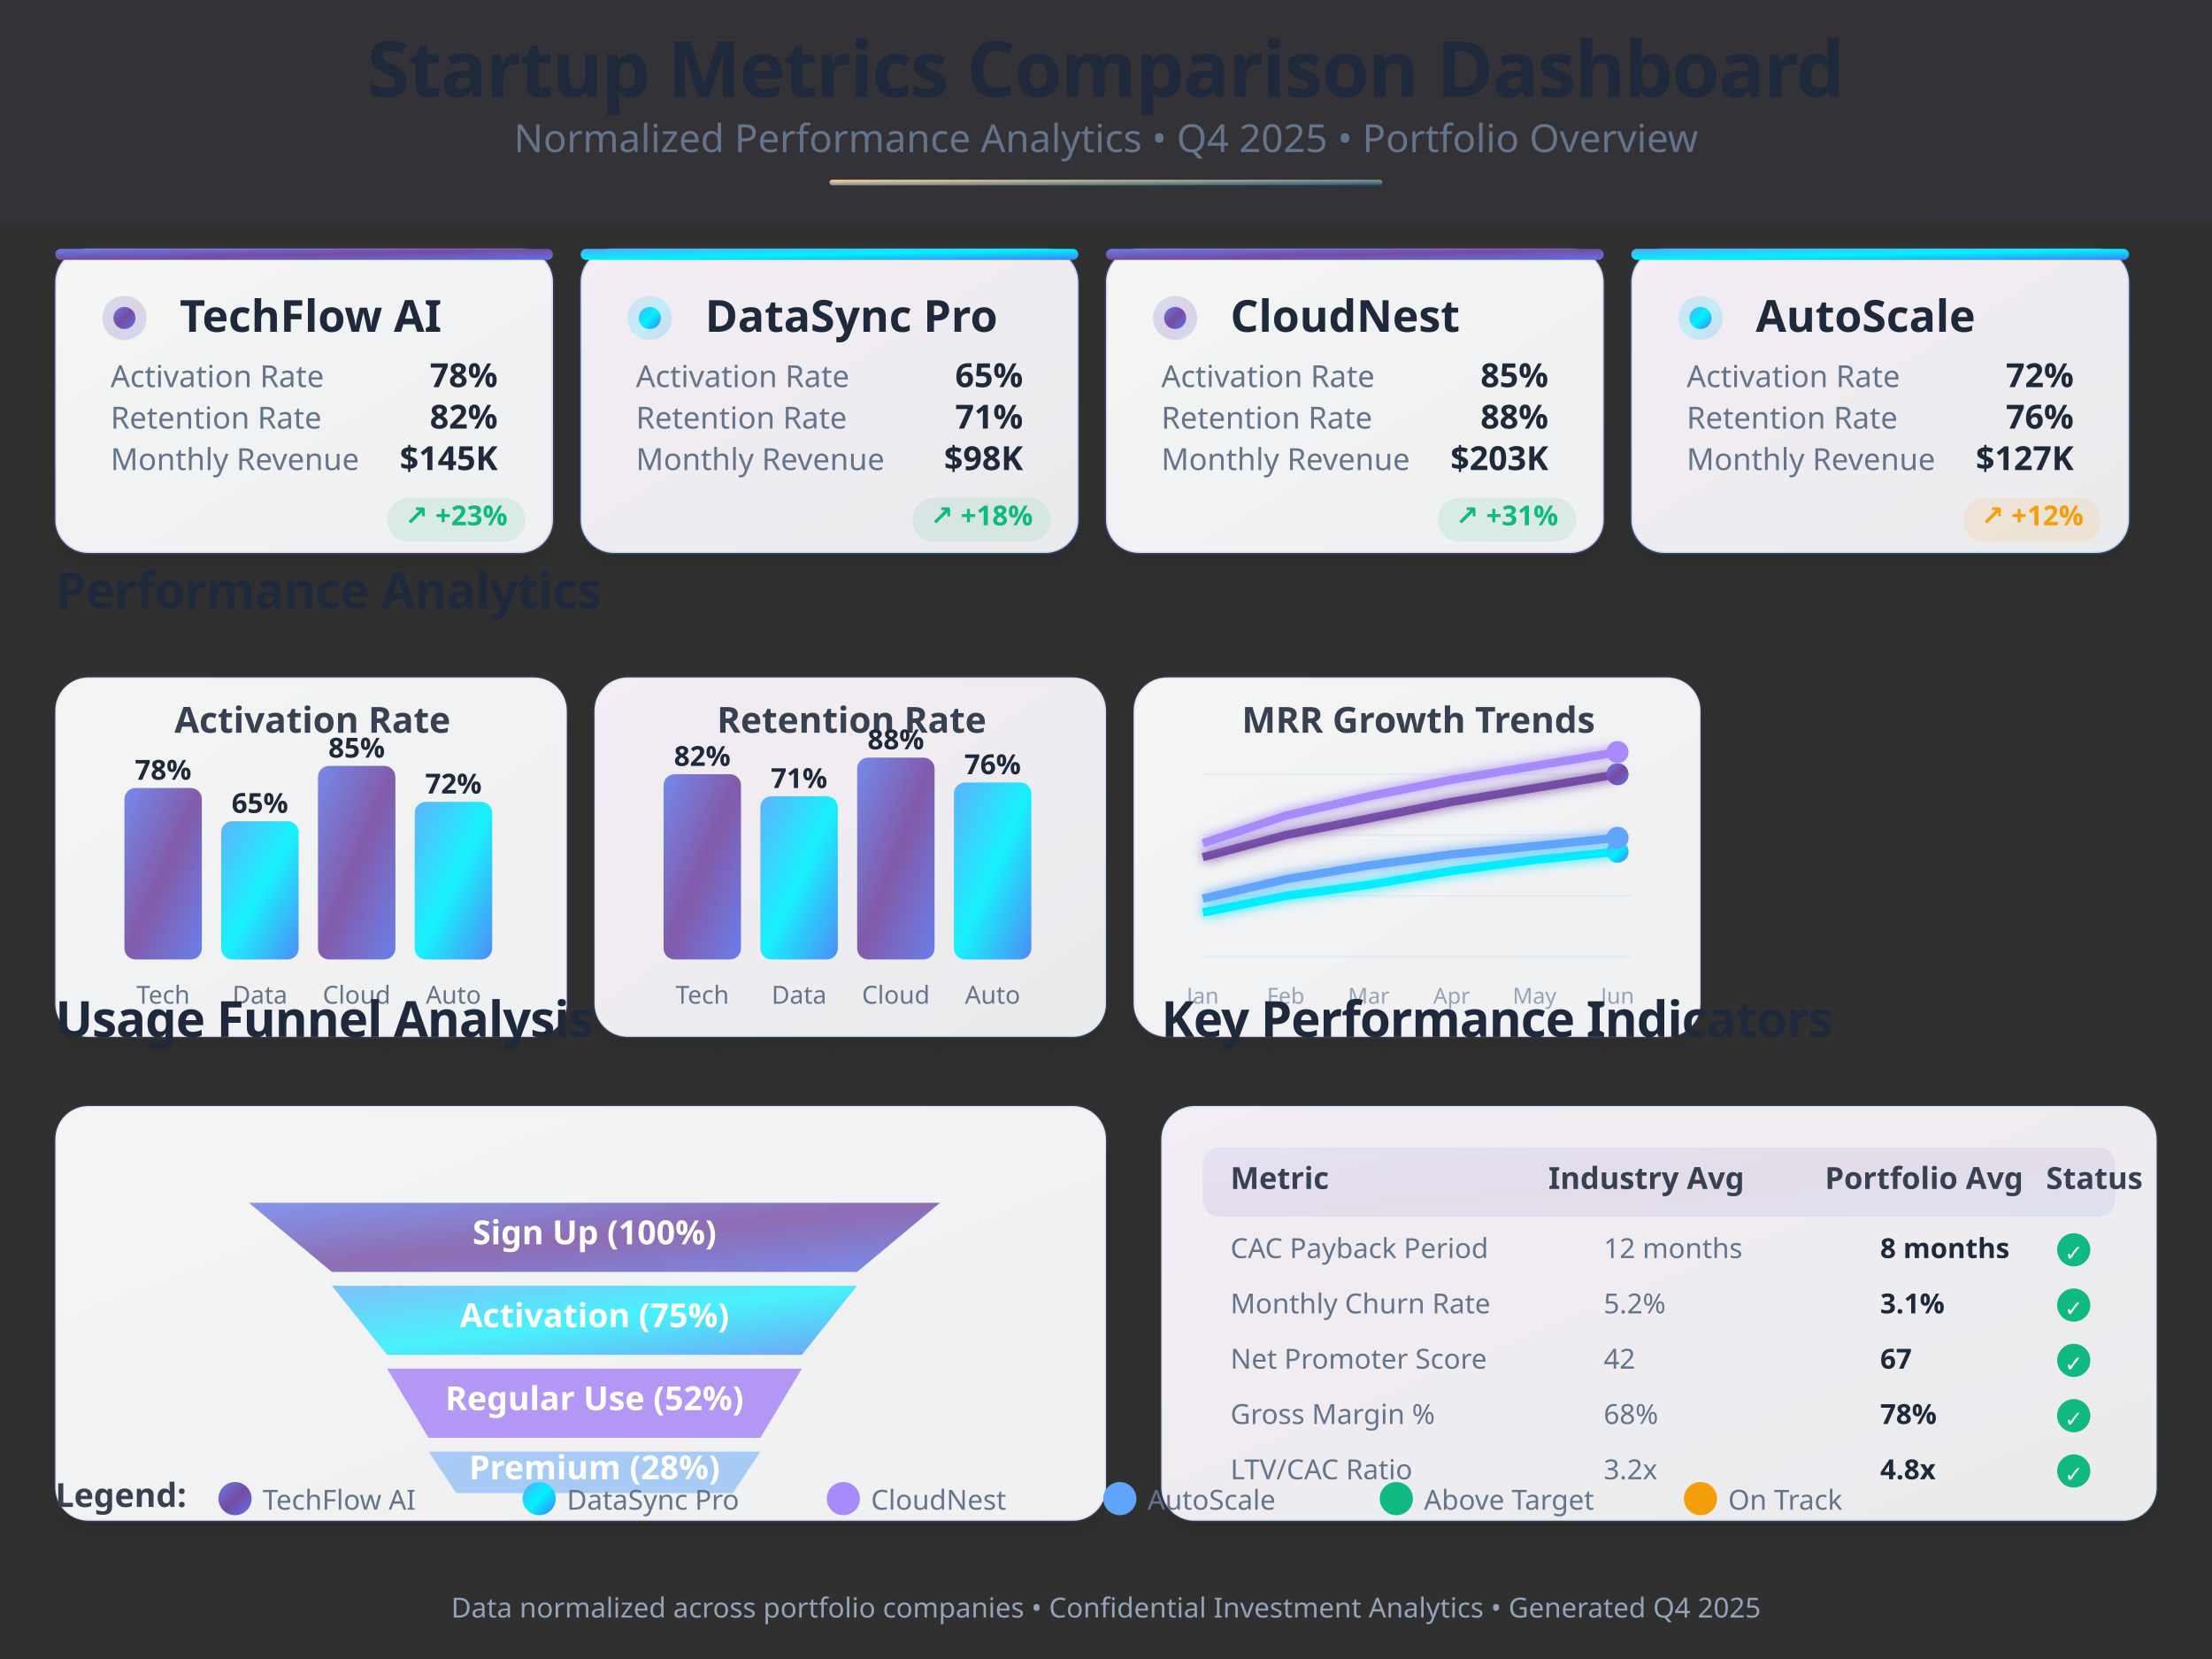
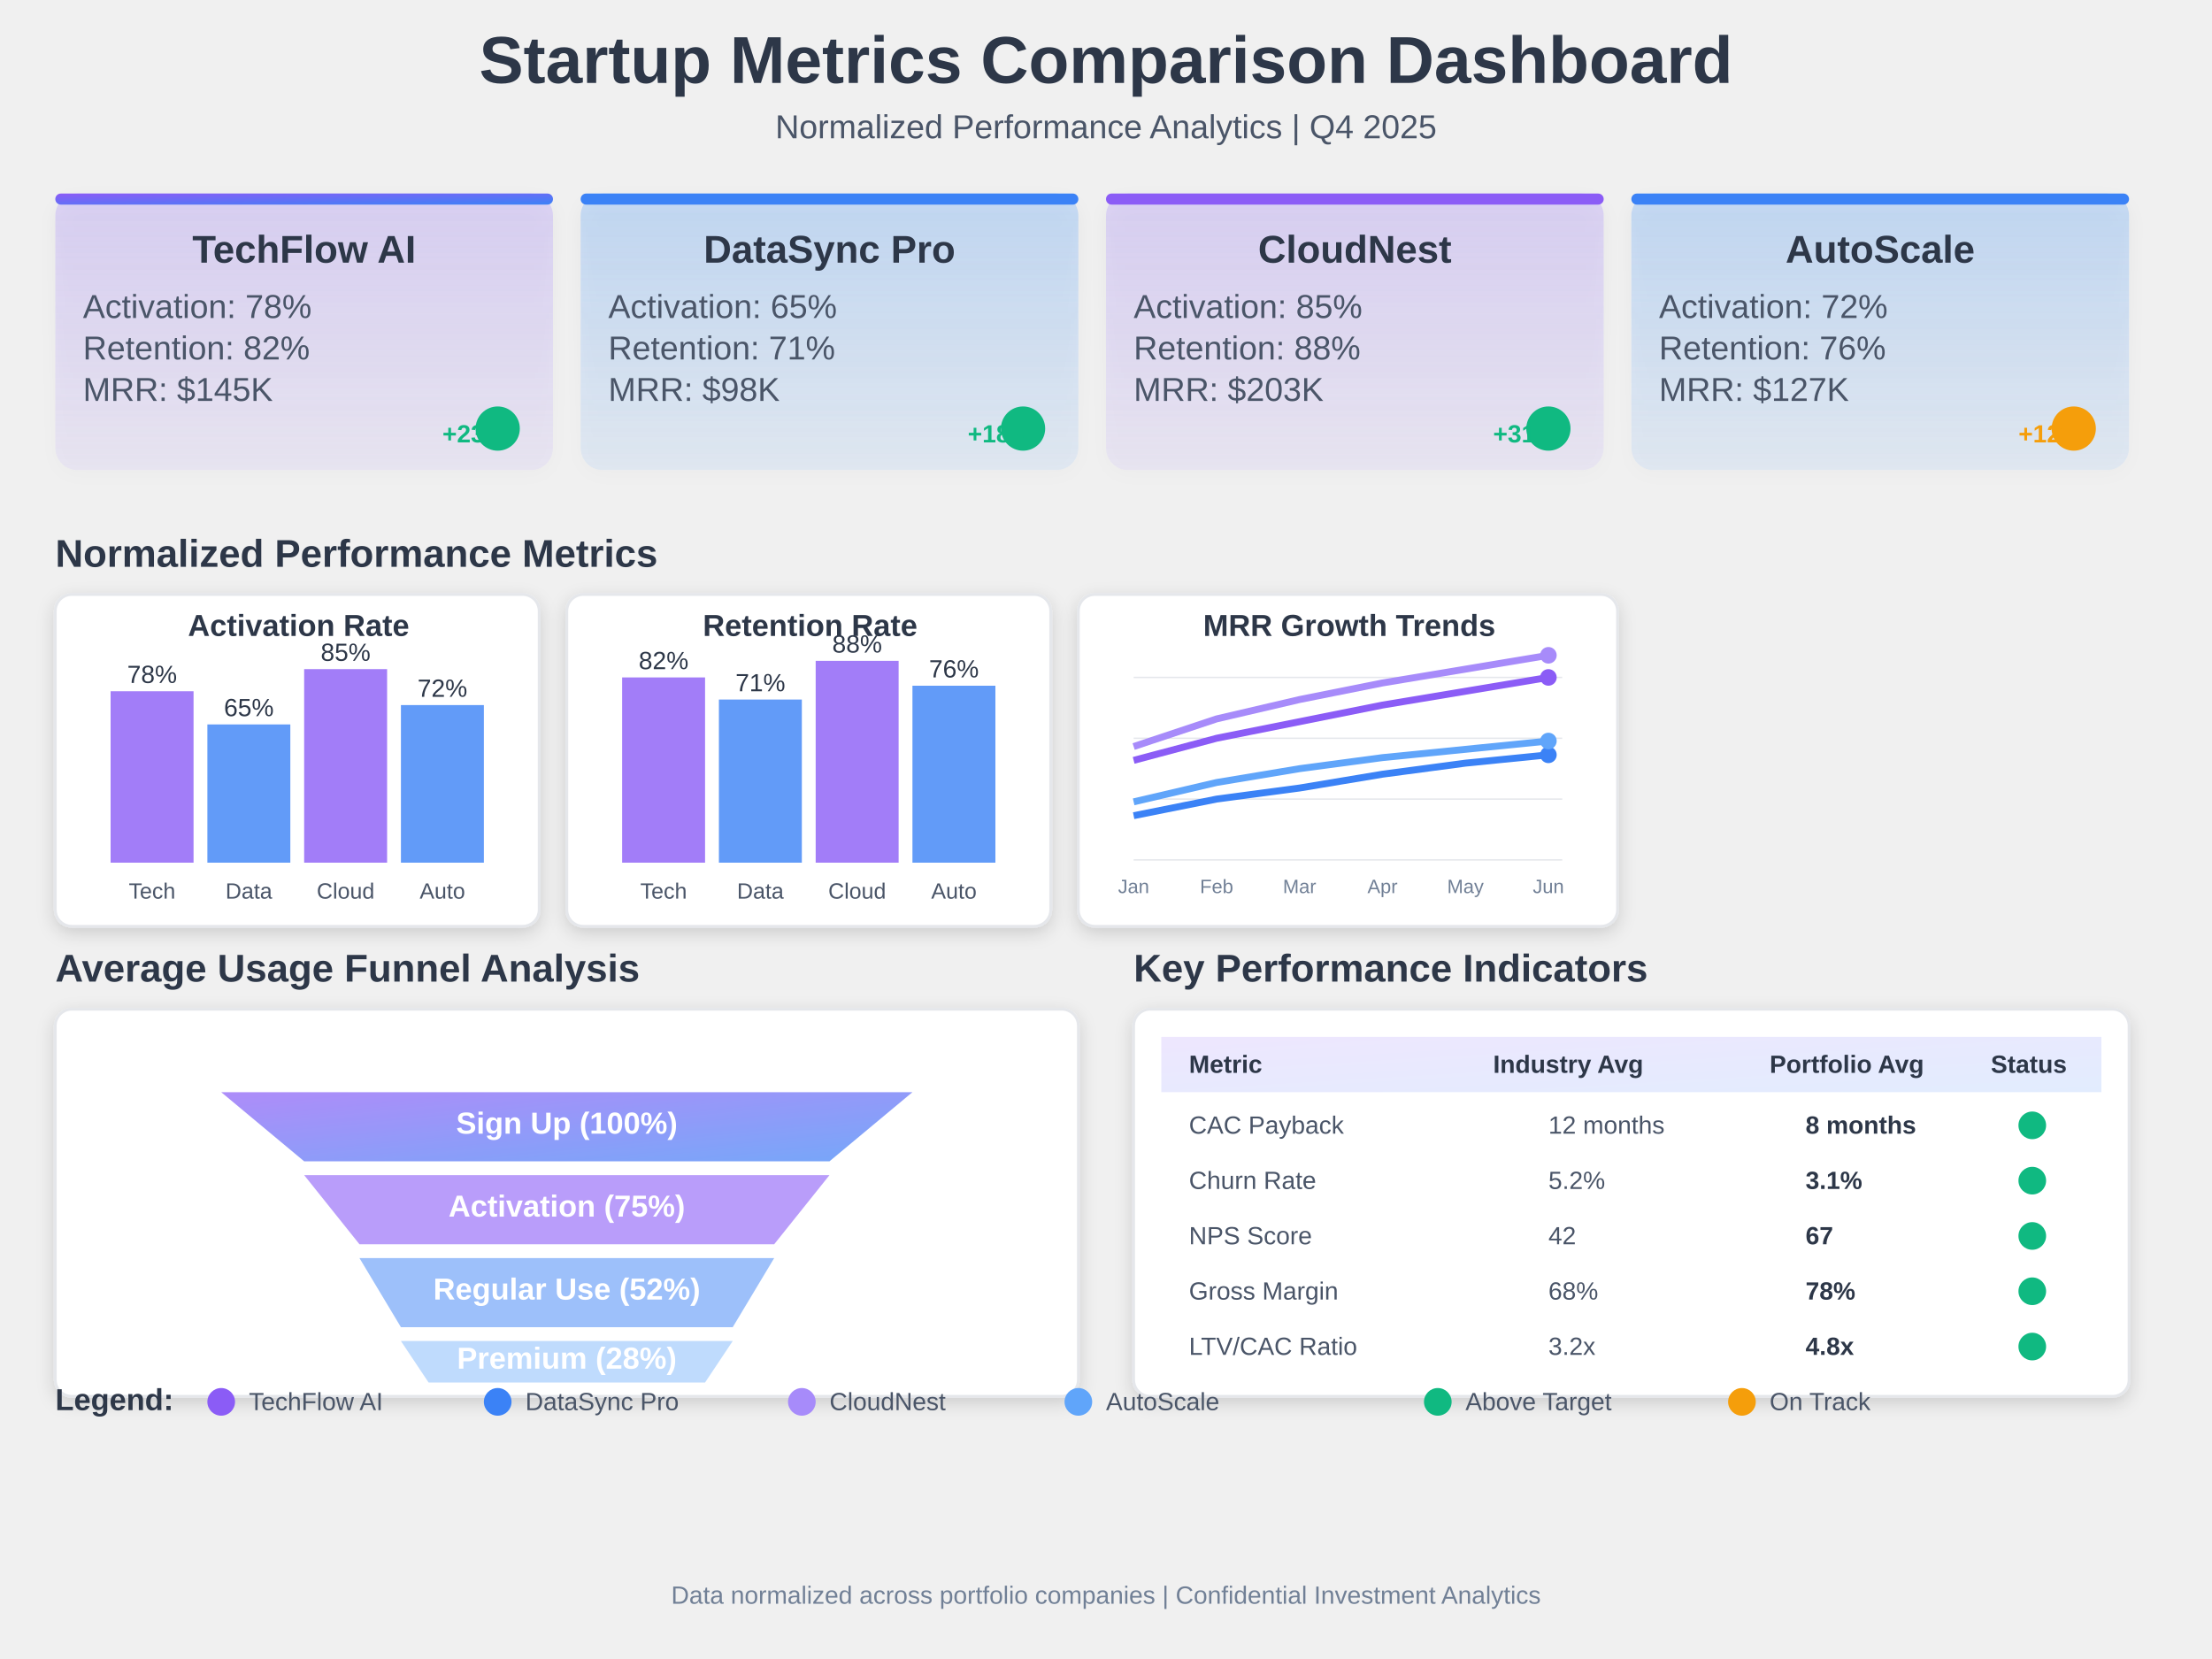
<svg xmlns="http://www.w3.org/2000/svg" viewBox="0 0 800 600" width="800" height="600">
  <defs>
-     <linearGradient id="premiumPurple" x1="0%" y1="0%" x2="100%" y2="100%">
-       <stop offset="0%" style="stop-color:#667eea;stop-opacity:1" />
-       <stop offset="50%" style="stop-color:#764ba2;stop-opacity:1" />
-       <stop offset="100%" style="stop-color:#5b73e8;stop-opacity:1" />
+     <linearGradient id="purpleBlue" x1="0%" y1="0%" x2="100%" y2="100%">
+       <stop offset="0%" style="stop-color:#8B5CF6;stop-opacity:1" />
+       <stop offset="100%" style="stop-color:#3B82F6;stop-opacity:1" />
    </linearGradient>
-     <linearGradient id="premiumBlue" x1="0%" y1="0%" x2="100%" y2="100%">
-       <stop offset="0%" style="stop-color:#4facfe;stop-opacity:1" />
-       <stop offset="50%" style="stop-color:#00f2fe;stop-opacity:1" />
-       <stop offset="100%" style="stop-color:#3b82f6;stop-opacity:1" />
+     <linearGradient id="lightPurple" x1="0%" y1="0%" x2="0%" y2="100%">
+       <stop offset="0%" style="stop-color:#A78BFA;stop-opacity:0.3" />
+       <stop offset="100%" style="stop-color:#A78BFA;stop-opacity:0.1" />
    </linearGradient>
-     <linearGradient id="goldAccent" x1="0%" y1="0%" x2="100%" y2="100%">
-       <stop offset="0%" style="stop-color:#ffd89b;stop-opacity:1" />
-       <stop offset="100%" style="stop-color:#19547b;stop-opacity:1" />
+     <linearGradient id="lightBlue" x1="0%" y1="0%" x2="0%" y2="100%">
+       <stop offset="0%" style="stop-color:#60A5FA;stop-opacity:0.3" />
+       <stop offset="100%" style="stop-color:#60A5FA;stop-opacity:0.1" />
    </linearGradient>
-     <linearGradient id="cardBg1" x1="0%" y1="0%" x2="100%" y2="100%">
-       <stop offset="0%" style="stop-color:#ffffff;stop-opacity:0.95" />
-       <stop offset="100%" style="stop-color:#f8fafc;stop-opacity:0.95" />
-     </linearGradient>
-     <linearGradient id="cardBg2" x1="0%" y1="0%" x2="100%" y2="100%">
-       <stop offset="0%" style="stop-color:#fef7ff;stop-opacity:0.95" />
-       <stop offset="100%" style="stop-color:#f3f4f6;stop-opacity:0.95" />
-     </linearGradient>
-     <pattern id="backgroundPattern" x="0" y="0" width="40" height="40" patternUnits="userSpaceOnUse">
-       <circle cx="20" cy="20" r="1" fill="#e5e7eb" opacity="0.3" />
-     </pattern>
-     <filter id="premiumShadow" x="-50%" y="-50%" width="200%" height="200%">
-       <feGaussianBlur in="SourceAlpha" stdDeviation="3" />
-       <feOffset dx="0" dy="4" result="offset" />
-       <feFlood flood-color="#000000" flood-opacity="0.1" />
-       <feComposite in2="offset" operator="in" />
-       <feMerge>
-         <feMergeNode />
-         <feMergeNode in="SourceGraphic" />
-       </feMerge>
-     </filter>
-     <filter id="glowEffect" x="-50%" y="-50%" width="200%" height="200%">
-       <feGaussianBlur stdDeviation="2" result="coloredBlur" />
-       <feMerge>
-         <feMergeNode in="coloredBlur" />
-         <feMergeNode in="SourceGraphic" />
-       </feMerge>
-     </filter>
-     <filter id="noiseTexture">
-       <feTurbulence baseFrequency="0.9" numOctaves="4" result="noise" />
-       <feColorMatrix in="noise" type="saturate" values="0" />
-       <feComponentTransfer>
-         <feFuncA type="discrete" tableValues="0 .5 0 .5 0 .5 0 .5" />
-       </feComponentTransfer>
-       <feComposite operator="over" in2="SourceGraphic" />
+     <filter id="shadow">
+       <feDropShadow dx="0" dy="2" stdDeviation="3" flood-opacity="0.15" />
    </filter>
  </defs>
-   <rect width="800" height="600" fill="url(#backgroundPattern)" />
-   <rect width="800" height="600" fill="linear-gradient(135deg, #f8fafc 0%, #e2e8f0 100%)" opacity="0.8" />
-   <g transform="translate(0, 0)">
-     <rect x="0" y="0" width="800" height="80" fill="url(#premiumPurple)" opacity="0.05" />
-     <text x="400" y="35" font-family="'Segoe UI', system-ui, -apple-system, sans-serif" font-size="28" font-weight="700" fill="#1e293b" text-anchor="middle" letter-spacing="-0.5px">
-       Startup Metrics Comparison Dashboard
-     </text>
-     <text x="400" y="55" font-family="'Segoe UI', system-ui, sans-serif" font-size="14" fill="#64748b" text-anchor="middle" font-weight="500">
-       Normalized Performance Analytics • Q4 2025 • Portfolio Overview
-     </text>
-     <rect x="300" y="65" width="200" height="2" fill="url(#goldAccent)" rx="1" />
+   <rect width="800" height="600" fill="none" />
+   <text x="400" y="30" font-family="Arial, sans-serif" font-size="24" font-weight="bold" fill="#2D3748" text-anchor="middle">
+     Startup Metrics Comparison Dashboard
+   </text>
+   <text x="400" y="50" font-family="Arial, sans-serif" font-size="12" fill="#4A5568" text-anchor="middle">
+     Normalized Performance Analytics | Q4 2025
+   </text>
+   <g transform="translate(20, 70)">
+     <rect width="180" height="100" rx="8" fill="url(#lightPurple)" filter="url(#shadow)" />
+     <rect width="180" height="4" rx="2" fill="url(#purpleBlue)" />
+     <text x="90" y="25" font-family="Arial, sans-serif" font-size="14" font-weight="bold" fill="#2D3748" text-anchor="middle">TechFlow AI</text>
+     <text x="10" y="45" font-family="Arial, sans-serif" font-size="12" fill="#4A5568">Activation: 78%</text>
+     <text x="10" y="60" font-family="Arial, sans-serif" font-size="12" fill="#4A5568">Retention: 82%</text>
+     <text x="10" y="75" font-family="Arial, sans-serif" font-size="12" fill="#4A5568">MRR: $145K</text>
+     <circle cx="160" cy="85" r="8" fill="#10B981" />
+     <text x="140" y="90" font-family="Arial, sans-serif" font-size="9" fill="#10B981" font-weight="bold">+23%</text>
  </g>
-   <g transform="translate(20, 90)">
-     <rect width="180" height="110" rx="12" fill="url(#cardBg1)" filter="url(#premiumShadow)" stroke="rgba(139, 92, 246, 0.2)" stroke-width="1" />
-     <rect width="180" height="4" rx="2" fill="url(#premiumPurple)" />
-     <circle cx="25" cy="25" r="8" fill="url(#premiumPurple)" opacity="0.2" />
-     <circle cx="25" cy="25" r="4" fill="url(#premiumPurple)" />
-     <text x="45" y="30" font-family="'Segoe UI', system-ui, sans-serif" font-size="16" font-weight="700" fill="#1e293b">TechFlow AI</text>
-     <text x="20" y="50" font-family="'Segoe UI', system-ui, sans-serif" font-size="11" fill="#64748b" font-weight="500">Activation Rate</text>
-     <text x="20" y="65" font-family="'Segoe UI', system-ui, sans-serif" font-size="11" fill="#64748b" font-weight="500">Retention Rate</text>
-     <text x="20" y="80" font-family="'Segoe UI', system-ui, sans-serif" font-size="11" fill="#64748b" font-weight="500">Monthly Revenue</text>
-     <text x="160" y="50" font-family="'Segoe UI', system-ui, sans-serif" font-size="12" fill="#1e293b" font-weight="700" text-anchor="end">78%</text>
-     <text x="160" y="65" font-family="'Segoe UI', system-ui, sans-serif" font-size="12" fill="#1e293b" font-weight="700" text-anchor="end">82%</text>
-     <text x="160" y="80" font-family="'Segoe UI', system-ui, sans-serif" font-size="12" fill="#1e293b" font-weight="700" text-anchor="end">$145K</text>
-     <rect x="120" y="90" width="50" height="16" rx="8" fill="#10b981" opacity="0.1" />
-     <text x="145" y="100" font-family="'Segoe UI', system-ui, sans-serif" font-size="10" fill="#10b981" font-weight="700" text-anchor="middle">↗ +23%</text>
+   <g transform="translate(210, 70)">
+     <rect width="180" height="100" rx="8" fill="url(#lightBlue)" filter="url(#shadow)" />
+     <rect width="180" height="4" rx="2" fill="#3B82F6" />
+     <text x="90" y="25" font-family="Arial, sans-serif" font-size="14" font-weight="bold" fill="#2D3748" text-anchor="middle">DataSync Pro</text>
+     <text x="10" y="45" font-family="Arial, sans-serif" font-size="12" fill="#4A5568">Activation: 65%</text>
+     <text x="10" y="60" font-family="Arial, sans-serif" font-size="12" fill="#4A5568">Retention: 71%</text>
+     <text x="10" y="75" font-family="Arial, sans-serif" font-size="12" fill="#4A5568">MRR: $98K</text>
+     <circle cx="160" cy="85" r="8" fill="#10B981" />
+     <text x="140" y="90" font-family="Arial, sans-serif" font-size="9" fill="#10B981" font-weight="bold">+18%</text>
  </g>
-   <g transform="translate(210, 90)">
-     <rect width="180" height="110" rx="12" fill="url(#cardBg2)" filter="url(#premiumShadow)" stroke="rgba(59, 130, 246, 0.2)" stroke-width="1" />
-     <rect width="180" height="4" rx="2" fill="url(#premiumBlue)" />
-     <circle cx="25" cy="25" r="8" fill="url(#premiumBlue)" opacity="0.2" />
-     <circle cx="25" cy="25" r="4" fill="url(#premiumBlue)" />
-     <text x="45" y="30" font-family="'Segoe UI', system-ui, sans-serif" font-size="16" font-weight="700" fill="#1e293b">DataSync Pro</text>
-     <text x="20" y="50" font-family="'Segoe UI', system-ui, sans-serif" font-size="11" fill="#64748b" font-weight="500">Activation Rate</text>
-     <text x="20" y="65" font-family="'Segoe UI', system-ui, sans-serif" font-size="11" fill="#64748b" font-weight="500">Retention Rate</text>
-     <text x="20" y="80" font-family="'Segoe UI', system-ui, sans-serif" font-size="11" fill="#64748b" font-weight="500">Monthly Revenue</text>
-     <text x="160" y="50" font-family="'Segoe UI', system-ui, sans-serif" font-size="12" fill="#1e293b" font-weight="700" text-anchor="end">65%</text>
-     <text x="160" y="65" font-family="'Segoe UI', system-ui, sans-serif" font-size="12" fill="#1e293b" font-weight="700" text-anchor="end">71%</text>
-     <text x="160" y="80" font-family="'Segoe UI', system-ui, sans-serif" font-size="12" fill="#1e293b" font-weight="700" text-anchor="end">$98K</text>
-     <rect x="120" y="90" width="50" height="16" rx="8" fill="#10b981" opacity="0.1" />
-     <text x="145" y="100" font-family="'Segoe UI', system-ui, sans-serif" font-size="10" fill="#10b981" font-weight="700" text-anchor="middle">↗ +18%</text>
+   <g transform="translate(400, 70)">
+     <rect width="180" height="100" rx="8" fill="url(#lightPurple)" filter="url(#shadow)" />
+     <rect width="180" height="4" rx="2" fill="#8B5CF6" />
+     <text x="90" y="25" font-family="Arial, sans-serif" font-size="14" font-weight="bold" fill="#2D3748" text-anchor="middle">CloudNest</text>
+     <text x="10" y="45" font-family="Arial, sans-serif" font-size="12" fill="#4A5568">Activation: 85%</text>
+     <text x="10" y="60" font-family="Arial, sans-serif" font-size="12" fill="#4A5568">Retention: 88%</text>
+     <text x="10" y="75" font-family="Arial, sans-serif" font-size="12" fill="#4A5568">MRR: $203K</text>
+     <circle cx="160" cy="85" r="8" fill="#10B981" />
+     <text x="140" y="90" font-family="Arial, sans-serif" font-size="9" fill="#10B981" font-weight="bold">+31%</text>
  </g>
-   <g transform="translate(400, 90)">
-     <rect width="180" height="110" rx="12" fill="url(#cardBg1)" filter="url(#premiumShadow)" stroke="rgba(139, 92, 246, 0.2)" stroke-width="1" />
-     <rect width="180" height="4" rx="2" fill="url(#premiumPurple)" />
-     <circle cx="25" cy="25" r="8" fill="url(#premiumPurple)" opacity="0.2" />
-     <circle cx="25" cy="25" r="4" fill="url(#premiumPurple)" />
-     <text x="45" y="30" font-family="'Segoe UI', system-ui, sans-serif" font-size="16" font-weight="700" fill="#1e293b">CloudNest</text>
-     <text x="20" y="50" font-family="'Segoe UI', system-ui, sans-serif" font-size="11" fill="#64748b" font-weight="500">Activation Rate</text>
-     <text x="20" y="65" font-family="'Segoe UI', system-ui, sans-serif" font-size="11" fill="#64748b" font-weight="500">Retention Rate</text>
-     <text x="20" y="80" font-family="'Segoe UI', system-ui, sans-serif" font-size="11" fill="#64748b" font-weight="500">Monthly Revenue</text>
-     <text x="160" y="50" font-family="'Segoe UI', system-ui, sans-serif" font-size="12" fill="#1e293b" font-weight="700" text-anchor="end">85%</text>
-     <text x="160" y="65" font-family="'Segoe UI', system-ui, sans-serif" font-size="12" fill="#1e293b" font-weight="700" text-anchor="end">88%</text>
-     <text x="160" y="80" font-family="'Segoe UI', system-ui, sans-serif" font-size="12" fill="#1e293b" font-weight="700" text-anchor="end">$203K</text>
-     <rect x="120" y="90" width="50" height="16" rx="8" fill="#10b981" opacity="0.1" />
-     <text x="145" y="100" font-family="'Segoe UI', system-ui, sans-serif" font-size="10" fill="#10b981" font-weight="700" text-anchor="middle">↗ +31%</text>
+   <g transform="translate(590, 70)">
+     <rect width="180" height="100" rx="8" fill="url(#lightBlue)" filter="url(#shadow)" />
+     <rect width="180" height="4" rx="2" fill="#3B82F6" />
+     <text x="90" y="25" font-family="Arial, sans-serif" font-size="14" font-weight="bold" fill="#2D3748" text-anchor="middle">AutoScale</text>
+     <text x="10" y="45" font-family="Arial, sans-serif" font-size="12" fill="#4A5568">Activation: 72%</text>
+     <text x="10" y="60" font-family="Arial, sans-serif" font-size="12" fill="#4A5568">Retention: 76%</text>
+     <text x="10" y="75" font-family="Arial, sans-serif" font-size="12" fill="#4A5568">MRR: $127K</text>
+     <circle cx="160" cy="85" r="8" fill="#F59E0B" />
+     <text x="140" y="90" font-family="Arial, sans-serif" font-size="9" fill="#F59E0B" font-weight="bold">+12%</text>
  </g>
-   <g transform="translate(590, 90)">
-     <rect width="180" height="110" rx="12" fill="url(#cardBg2)" filter="url(#premiumShadow)" stroke="rgba(59, 130, 246, 0.2)" stroke-width="1" />
-     <rect width="180" height="4" rx="2" fill="url(#premiumBlue)" />
-     <circle cx="25" cy="25" r="8" fill="url(#premiumBlue)" opacity="0.2" />
-     <circle cx="25" cy="25" r="4" fill="url(#premiumBlue)" />
-     <text x="45" y="30" font-family="'Segoe UI', system-ui, sans-serif" font-size="16" font-weight="700" fill="#1e293b">AutoScale</text>
-     <text x="20" y="50" font-family="'Segoe UI', system-ui, sans-serif" font-size="11" fill="#64748b" font-weight="500">Activation Rate</text>
-     <text x="20" y="65" font-family="'Segoe UI', system-ui, sans-serif" font-size="11" fill="#64748b" font-weight="500">Retention Rate</text>
-     <text x="20" y="80" font-family="'Segoe UI', system-ui, sans-serif" font-size="11" fill="#64748b" font-weight="500">Monthly Revenue</text>
-     <text x="160" y="50" font-family="'Segoe UI', system-ui, sans-serif" font-size="12" fill="#1e293b" font-weight="700" text-anchor="end">72%</text>
-     <text x="160" y="65" font-family="'Segoe UI', system-ui, sans-serif" font-size="12" fill="#1e293b" font-weight="700" text-anchor="end">76%</text>
-     <text x="160" y="80" font-family="'Segoe UI', system-ui, sans-serif" font-size="12" fill="#1e293b" font-weight="700" text-anchor="end">$127K</text>
-     <rect x="120" y="90" width="50" height="16" rx="8" fill="#f59e0b" opacity="0.1" />
-     <text x="145" y="100" font-family="'Segoe UI', system-ui, sans-serif" font-size="10" fill="#f59e0b" font-weight="700" text-anchor="middle">↗ +12%</text>
-   </g>
-   <g transform="translate(20, 220)">
-     <text x="0" y="0" font-family="'Segoe UI', system-ui, sans-serif" font-size="18" font-weight="700" fill="#1e293b" letter-spacing="-0.3px">Performance Analytics</text>
+   <g transform="translate(20, 190)">
+     <text x="0" y="15" font-family="Arial, sans-serif" font-size="14" font-weight="bold" fill="#2D3748">Normalized Performance Metrics</text>
    <g transform="translate(0, 25)">
-       <rect width="185" height="130" rx="12" fill="url(#cardBg1)" filter="url(#premiumShadow)" stroke="rgba(139, 92, 246, 0.1)" stroke-width="1" />
-       <text x="93" y="20" font-family="'Segoe UI', system-ui, sans-serif" font-size="13" font-weight="600" fill="#374151" text-anchor="middle">Activation Rate</text>
-       <rect x="25" y="40" width="28" height="62" rx="4" fill="url(#premiumPurple)" opacity="0.9" />
-       <rect x="60" y="52" width="28" height="50" rx="4" fill="url(#premiumBlue)" opacity="0.9" />
-       <rect x="95" y="32" width="28" height="70" rx="4" fill="url(#premiumPurple)" opacity="0.9" />
-       <rect x="130" y="45" width="28" height="57" rx="4" fill="url(#premiumBlue)" opacity="0.9" />
-       <text x="39" y="37" font-family="'Segoe UI', system-ui, sans-serif" font-size="10" fill="#1e293b" text-anchor="middle" font-weight="700">78%</text>
-       <text x="74" y="49" font-family="'Segoe UI', system-ui, sans-serif" font-size="10" fill="#1e293b" text-anchor="middle" font-weight="700">65%</text>
-       <text x="109" y="29" font-family="'Segoe UI', system-ui, sans-serif" font-size="10" fill="#1e293b" text-anchor="middle" font-weight="700">85%</text>
-       <text x="144" y="42" font-family="'Segoe UI', system-ui, sans-serif" font-size="10" fill="#1e293b" text-anchor="middle" font-weight="700">72%</text>
-       <text x="39" y="118" font-family="'Segoe UI', system-ui, sans-serif" font-size="9" fill="#64748b" text-anchor="middle" font-weight="500">Tech</text>
-       <text x="74" y="118" font-family="'Segoe UI', system-ui, sans-serif" font-size="9" fill="#64748b" text-anchor="middle" font-weight="500">Data</text>
-       <text x="109" y="118" font-family="'Segoe UI', system-ui, sans-serif" font-size="9" fill="#64748b" text-anchor="middle" font-weight="500">Cloud</text>
-       <text x="144" y="118" font-family="'Segoe UI', system-ui, sans-serif" font-size="9" fill="#64748b" text-anchor="middle" font-weight="500">Auto</text>
+       <rect width="175" height="120" rx="6" fill="#FFFFFF" stroke="#E5E7EB" stroke-width="1" filter="url(#shadow)" />
+       <text x="88" y="15" font-family="Arial, sans-serif" font-size="11" font-weight="bold" fill="#2D3748" text-anchor="middle">Activation Rate</text>
+       <rect x="20" y="35" width="30" height="62" fill="#8B5CF6" opacity="0.8" />
+       <rect x="55" y="47" width="30" height="50" fill="#3B82F6" opacity="0.8" />
+       <rect x="90" y="27" width="30" height="70" fill="#8B5CF6" opacity="0.8" />
+       <rect x="125" y="40" width="30" height="57" fill="#3B82F6" opacity="0.8" />
+       <text x="35" y="32" font-family="Arial, sans-serif" font-size="9" fill="#2D3748" text-anchor="middle">78%</text>
+       <text x="70" y="44" font-family="Arial, sans-serif" font-size="9" fill="#2D3748" text-anchor="middle">65%</text>
+       <text x="105" y="24" font-family="Arial, sans-serif" font-size="9" fill="#2D3748" text-anchor="middle">85%</text>
+       <text x="140" y="37" font-family="Arial, sans-serif" font-size="9" fill="#2D3748" text-anchor="middle">72%</text>
+       <text x="35" y="110" font-family="Arial, sans-serif" font-size="8" fill="#4A5568" text-anchor="middle">Tech</text>
+       <text x="70" y="110" font-family="Arial, sans-serif" font-size="8" fill="#4A5568" text-anchor="middle">Data</text>
+       <text x="105" y="110" font-family="Arial, sans-serif" font-size="8" fill="#4A5568" text-anchor="middle">Cloud</text>
+       <text x="140" y="110" font-family="Arial, sans-serif" font-size="8" fill="#4A5568" text-anchor="middle">Auto</text>
    </g>
-     <g transform="translate(195, 25)">
-       <rect width="185" height="130" rx="12" fill="url(#cardBg2)" filter="url(#premiumShadow)" stroke="rgba(59, 130, 246, 0.1)" stroke-width="1" />
-       <text x="93" y="20" font-family="'Segoe UI', system-ui, sans-serif" font-size="13" font-weight="600" fill="#374151" text-anchor="middle">Retention Rate</text>
-       <rect x="25" y="35" width="28" height="67" rx="4" fill="url(#premiumPurple)" opacity="0.9" />
-       <rect x="60" y="43" width="28" height="59" rx="4" fill="url(#premiumBlue)" opacity="0.9" />
-       <rect x="95" y="29" width="28" height="73" rx="4" fill="url(#premiumPurple)" opacity="0.9" />
-       <rect x="130" y="38" width="28" height="64" rx="4" fill="url(#premiumBlue)" opacity="0.9" />
-       <text x="39" y="32" font-family="'Segoe UI', system-ui, sans-serif" font-size="10" fill="#1e293b" text-anchor="middle" font-weight="700">82%</text>
-       <text x="74" y="40" font-family="'Segoe UI', system-ui, sans-serif" font-size="10" fill="#1e293b" text-anchor="middle" font-weight="700">71%</text>
-       <text x="109" y="26" font-family="'Segoe UI', system-ui, sans-serif" font-size="10" fill="#1e293b" text-anchor="middle" font-weight="700">88%</text>
-       <text x="144" y="35" font-family="'Segoe UI', system-ui, sans-serif" font-size="10" fill="#1e293b" text-anchor="middle" font-weight="700">76%</text>
-       <text x="39" y="118" font-family="'Segoe UI', system-ui, sans-serif" font-size="9" fill="#64748b" text-anchor="middle" font-weight="500">Tech</text>
-       <text x="74" y="118" font-family="'Segoe UI', system-ui, sans-serif" font-size="9" fill="#64748b" text-anchor="middle" font-weight="500">Data</text>
-       <text x="109" y="118" font-family="'Segoe UI', system-ui, sans-serif" font-size="9" fill="#64748b" text-anchor="middle" font-weight="500">Cloud</text>
-       <text x="144" y="118" font-family="'Segoe UI', system-ui, sans-serif" font-size="9" fill="#64748b" text-anchor="middle" font-weight="500">Auto</text>
+     <g transform="translate(185, 25)">
+       <rect width="175" height="120" rx="6" fill="#FFFFFF" stroke="#E5E7EB" stroke-width="1" filter="url(#shadow)" />
+       <text x="88" y="15" font-family="Arial, sans-serif" font-size="11" font-weight="bold" fill="#2D3748" text-anchor="middle">Retention Rate</text>
+       <rect x="20" y="30" width="30" height="67" fill="#8B5CF6" opacity="0.8" />
+       <rect x="55" y="38" width="30" height="59" fill="#3B82F6" opacity="0.8" />
+       <rect x="90" y="24" width="30" height="73" fill="#8B5CF6" opacity="0.8" />
+       <rect x="125" y="33" width="30" height="64" fill="#3B82F6" opacity="0.8" />
+       <text x="35" y="27" font-family="Arial, sans-serif" font-size="9" fill="#2D3748" text-anchor="middle">82%</text>
+       <text x="70" y="35" font-family="Arial, sans-serif" font-size="9" fill="#2D3748" text-anchor="middle">71%</text>
+       <text x="105" y="21" font-family="Arial, sans-serif" font-size="9" fill="#2D3748" text-anchor="middle">88%</text>
+       <text x="140" y="30" font-family="Arial, sans-serif" font-size="9" fill="#2D3748" text-anchor="middle">76%</text>
+       <text x="35" y="110" font-family="Arial, sans-serif" font-size="8" fill="#4A5568" text-anchor="middle">Tech</text>
+       <text x="70" y="110" font-family="Arial, sans-serif" font-size="8" fill="#4A5568" text-anchor="middle">Data</text>
+       <text x="105" y="110" font-family="Arial, sans-serif" font-size="8" fill="#4A5568" text-anchor="middle">Cloud</text>
+       <text x="140" y="110" font-family="Arial, sans-serif" font-size="8" fill="#4A5568" text-anchor="middle">Auto</text>
    </g>
-     <g transform="translate(390, 25)">
-       <rect width="205" height="130" rx="12" fill="url(#cardBg1)" filter="url(#premiumShadow)" stroke="rgba(139, 92, 246, 0.1)" stroke-width="1" />
-       <text x="103" y="20" font-family="'Segoe UI', system-ui, sans-serif" font-size="13" font-weight="600" fill="#374151" text-anchor="middle">MRR Growth Trends</text>
-       <line x1="25" y1="35" x2="180" y2="35" stroke="#e2e8f0" stroke-width="0.5" />
-       <line x1="25" y1="57" x2="180" y2="57" stroke="#e2e8f0" stroke-width="0.5" />
-       <line x1="25" y1="79" x2="180" y2="79" stroke="#e2e8f0" stroke-width="0.5" />
-       <line x1="25" y1="101" x2="180" y2="101" stroke="#e2e8f0" stroke-width="0.5" />
-       <polyline points="25,65 55,57 85,51 115,45 145,40 175,35" fill="none" stroke="url(#premiumPurple)" stroke-width="3" filter="url(#glowEffect)" />
-       <circle cx="175" cy="35" r="4" fill="url(#premiumPurple)" />
-       <polyline points="25,85 55,79 85,75 115,70 145,66 175,63" fill="none" stroke="url(#premiumBlue)" stroke-width="3" filter="url(#glowEffect)" />
-       <circle cx="175" cy="63" r="4" fill="url(#premiumBlue)" />
-       <polyline points="25,60 55,50 85,43 115,37 145,32 175,27" fill="none" stroke="#a78bfa" stroke-width="3" filter="url(#glowEffect)" />
-       <circle cx="175" cy="27" r="4" fill="#a78bfa" />
-       <polyline points="25,80 55,73 85,68 115,64 145,61 175,58" fill="none" stroke="#60a5fa" stroke-width="3" filter="url(#glowEffect)" />
-       <circle cx="175" cy="58" r="4" fill="#60a5fa" />
-       <text x="25" y="118" font-family="'Segoe UI', system-ui, sans-serif" font-size="8" fill="#94a3b8" text-anchor="middle" font-weight="500">Jan</text>
-       <text x="55" y="118" font-family="'Segoe UI', system-ui, sans-serif" font-size="8" fill="#94a3b8" text-anchor="middle" font-weight="500">Feb</text>
-       <text x="85" y="118" font-family="'Segoe UI', system-ui, sans-serif" font-size="8" fill="#94a3b8" text-anchor="middle" font-weight="500">Mar</text>
-       <text x="115" y="118" font-family="'Segoe UI', system-ui, sans-serif" font-size="8" fill="#94a3b8" text-anchor="middle" font-weight="500">Apr</text>
-       <text x="145" y="118" font-family="'Segoe UI', system-ui, sans-serif" font-size="8" fill="#94a3b8" text-anchor="middle" font-weight="500">May</text>
-       <text x="175" y="118" font-family="'Segoe UI', system-ui, sans-serif" font-size="8" fill="#94a3b8" text-anchor="middle" font-weight="500">Jun</text>
+     <g transform="translate(370, 25)">
+       <rect width="195" height="120" rx="6" fill="#FFFFFF" stroke="#E5E7EB" stroke-width="1" filter="url(#shadow)" />
+       <text x="98" y="15" font-family="Arial, sans-serif" font-size="11" font-weight="bold" fill="#2D3748" text-anchor="middle">MRR Growth Trends</text>
+       <line x1="20" y1="30" x2="175" y2="30" stroke="#E5E7EB" stroke-width="0.5" />
+       <line x1="20" y1="52" x2="175" y2="52" stroke="#E5E7EB" stroke-width="0.5" />
+       <line x1="20" y1="74" x2="175" y2="74" stroke="#E5E7EB" stroke-width="0.5" />
+       <line x1="20" y1="96" x2="175" y2="96" stroke="#E5E7EB" stroke-width="0.5" />
+       <polyline points="20,60 50,52 80,46 110,40 140,35 170,30" fill="none" stroke="#8B5CF6" stroke-width="2.5" />
+       <circle cx="170" cy="30" r="3" fill="#8B5CF6" />
+       <polyline points="20,80 50,74 80,70 110,65 140,61 170,58" fill="none" stroke="#3B82F6" stroke-width="2.5" />
+       <circle cx="170" cy="58" r="3" fill="#3B82F6" />
+       <polyline points="20,55 50,45 80,38 110,32 140,27 170,22" fill="none" stroke="#A78BFA" stroke-width="2.5" />
+       <circle cx="170" cy="22" r="3" fill="#A78BFA" />
+       <polyline points="20,75 50,68 80,63 110,59 140,56 170,53" fill="none" stroke="#60A5FA" stroke-width="2.5" />
+       <circle cx="170" cy="53" r="3" fill="#60A5FA" />
+       <text x="20" y="108" font-family="Arial, sans-serif" font-size="7" fill="#718096" text-anchor="middle">Jan</text>
+       <text x="50" y="108" font-family="Arial, sans-serif" font-size="7" fill="#718096" text-anchor="middle">Feb</text>
+       <text x="80" y="108" font-family="Arial, sans-serif" font-size="7" fill="#718096" text-anchor="middle">Mar</text>
+       <text x="110" y="108" font-family="Arial, sans-serif" font-size="7" fill="#718096" text-anchor="middle">Apr</text>
+       <text x="140" y="108" font-family="Arial, sans-serif" font-size="7" fill="#718096" text-anchor="middle">May</text>
+       <text x="170" y="108" font-family="Arial, sans-serif" font-size="7" fill="#718096" text-anchor="middle">Jun</text>
    </g>
  </g>
-   <g transform="translate(20, 375)">
-     <text x="0" y="0" font-family="'Segoe UI', system-ui, sans-serif" font-size="18" font-weight="700" fill="#1e293b" letter-spacing="-0.3px">Usage Funnel Analysis</text>
+   <g transform="translate(20, 340)">
+     <text x="0" y="15" font-family="Arial, sans-serif" font-size="14" font-weight="bold" fill="#2D3748">Average Usage Funnel Analysis</text>
    <g transform="translate(0, 25)">
-       <rect width="380" height="150" rx="12" fill="url(#cardBg1)" filter="url(#premiumShadow)" stroke="rgba(139, 92, 246, 0.1)" stroke-width="1" />
-       <polygon points="70,35 320,35 290,60 100,60" fill="url(#premiumPurple)" opacity="0.8" />
-       <polygon points="100,65 290,65 270,90 120,90" fill="url(#premiumBlue)" opacity="0.7" />
-       <polygon points="120,95 270,95 255,120 135,120" fill="#8b5cf6" opacity="0.6" />
-       <polygon points="135,125 255,125 245,140 145,140" fill="#60a5fa" opacity="0.5" />
-       <text x="195" y="50" font-family="'Segoe UI', system-ui, sans-serif" font-size="12" fill="#ffffff" text-anchor="middle" font-weight="700">Sign Up (100%)</text>
-       <text x="195" y="80" font-family="'Segoe UI', system-ui, sans-serif" font-size="12" fill="#ffffff" text-anchor="middle" font-weight="700">Activation (75%)</text>
-       <text x="195" y="110" font-family="'Segoe UI', system-ui, sans-serif" font-size="12" fill="#ffffff" text-anchor="middle" font-weight="700">Regular Use (52%)</text>
-       <text x="195" y="135" font-family="'Segoe UI', system-ui, sans-serif" font-size="12" fill="#ffffff" text-anchor="middle" font-weight="700">Premium (28%)</text>
+       <rect width="370" height="140" rx="6" fill="#FFFFFF" stroke="#E5E7EB" stroke-width="1" filter="url(#shadow)" />
+       <polygon points="60,30 310,30 280,55 90,55" fill="url(#purpleBlue)" opacity="0.7" />
+       <polygon points="90,60 280,60 260,85 110,85" fill="#8B5CF6" opacity="0.6" />
+       <polygon points="110,90 260,90 245,115 125,115" fill="#3B82F6" opacity="0.5" />
+       <polygon points="125,120 245,120 235,135 135,135" fill="#60A5FA" opacity="0.4" />
+       <text x="185" y="45" font-family="Arial, sans-serif" font-size="11" fill="#FFFFFF" text-anchor="middle" font-weight="bold">Sign Up (100%)</text>
+       <text x="185" y="75" font-family="Arial, sans-serif" font-size="11" fill="#FFFFFF" text-anchor="middle" font-weight="bold">Activation (75%)</text>
+       <text x="185" y="105" font-family="Arial, sans-serif" font-size="11" fill="#FFFFFF" text-anchor="middle" font-weight="bold">Regular Use (52%)</text>
+       <text x="185" y="130" font-family="Arial, sans-serif" font-size="11" fill="#FFFFFF" text-anchor="middle" font-weight="bold">Premium (28%)</text>
    </g>
  </g>
-   <g transform="translate(420, 375)">
-     <text x="0" y="0" font-family="'Segoe UI', system-ui, sans-serif" font-size="18" font-weight="700" fill="#1e293b" letter-spacing="-0.3px">Key Performance Indicators</text>
+   <g transform="translate(410, 340)">
+     <text x="0" y="15" font-family="Arial, sans-serif" font-size="14" font-weight="bold" fill="#2D3748">Key Performance Indicators</text>
    <g transform="translate(0, 25)">
-       <rect width="360" height="150" rx="12" fill="url(#cardBg2)" filter="url(#premiumShadow)" stroke="rgba(59, 130, 246, 0.1)" stroke-width="1" />
-       <rect x="15" y="15" width="330" height="25" fill="url(#premiumPurple)" opacity="0.1" rx="6" />
-       <text x="25" y="30" font-family="'Segoe UI', system-ui, sans-serif" font-size="11" font-weight="700" fill="#374151">Metric</text>
-       <text x="140" y="30" font-family="'Segoe UI', system-ui, sans-serif" font-size="11" font-weight="700" fill="#374151">Industry Avg</text>
-       <text x="240" y="30" font-family="'Segoe UI', system-ui, sans-serif" font-size="11" font-weight="700" fill="#374151">Portfolio Avg</text>
-       <text x="320" y="30" font-family="'Segoe UI', system-ui, sans-serif" font-size="11" font-weight="700" fill="#374151">Status</text>
-       <text x="25" y="55" font-family="'Segoe UI', system-ui, sans-serif" font-size="10" fill="#64748b" font-weight="500">CAC Payback Period</text>
-       <text x="160" y="55" font-family="'Segoe UI', system-ui, sans-serif" font-size="10" fill="#64748b" font-weight="500">12 months</text>
-       <text x="260" y="55" font-family="'Segoe UI', system-ui, sans-serif" font-size="10" fill="#1e293b" font-weight="700">8 months</text>
-       <circle cx="330" cy="52" r="6" fill="#10b981" />
-       <text x="330" y="56" font-family="'Segoe UI', system-ui, sans-serif" font-size="8" fill="#ffffff" text-anchor="middle" font-weight="700">✓</text>
-       <text x="25" y="75" font-family="'Segoe UI', system-ui, sans-serif" font-size="10" fill="#64748b" font-weight="500">Monthly Churn Rate</text>
-       <text x="160" y="75" font-family="'Segoe UI', system-ui, sans-serif" font-size="10" fill="#64748b" font-weight="500">5.2%</text>
-       <text x="260" y="75" font-family="'Segoe UI', system-ui, sans-serif" font-size="10" fill="#1e293b" font-weight="700">3.1%</text>
-       <circle cx="330" cy="72" r="6" fill="#10b981" />
-       <text x="330" y="76" font-family="'Segoe UI', system-ui, sans-serif" font-size="8" fill="#ffffff" text-anchor="middle" font-weight="700">✓</text>
-       <text x="25" y="95" font-family="'Segoe UI', system-ui, sans-serif" font-size="10" fill="#64748b" font-weight="500">Net Promoter Score</text>
-       <text x="160" y="95" font-family="'Segoe UI', system-ui, sans-serif" font-size="10" fill="#64748b" font-weight="500">42</text>
-       <text x="260" y="95" font-family="'Segoe UI', system-ui, sans-serif" font-size="10" fill="#1e293b" font-weight="700">67</text>
-       <circle cx="330" cy="92" r="6" fill="#10b981" />
-       <text x="330" y="96" font-family="'Segoe UI', system-ui, sans-serif" font-size="8" fill="#ffffff" text-anchor="middle" font-weight="700">✓</text>
-       <text x="25" y="115" font-family="'Segoe UI', system-ui, sans-serif" font-size="10" fill="#64748b" font-weight="500">Gross Margin %</text>
-       <text x="160" y="115" font-family="'Segoe UI', system-ui, sans-serif" font-size="10" fill="#64748b" font-weight="500">68%</text>
-       <text x="260" y="115" font-family="'Segoe UI', system-ui, sans-serif" font-size="10" fill="#1e293b" font-weight="700">78%</text>
-       <circle cx="330" cy="112" r="6" fill="#10b981" />
-       <text x="330" y="116" font-family="'Segoe UI', system-ui, sans-serif" font-size="8" fill="#ffffff" text-anchor="middle" font-weight="700">✓</text>
-       <text x="25" y="135" font-family="'Segoe UI', system-ui, sans-serif" font-size="10" fill="#64748b" font-weight="500">LTV/CAC Ratio</text>
-       <text x="160" y="135" font-family="'Segoe UI', system-ui, sans-serif" font-size="10" fill="#64748b" font-weight="500">3.2x</text>
-       <text x="260" y="135" font-family="'Segoe UI', system-ui, sans-serif" font-size="10" fill="#1e293b" font-weight="700">4.8x</text>
-       <circle cx="330" cy="132" r="6" fill="#10b981" />
-       <text x="330" y="136" font-family="'Segoe UI', system-ui, sans-serif" font-size="8" fill="#ffffff" text-anchor="middle" font-weight="700">✓</text>
+       <rect width="360" height="140" rx="6" fill="#FFFFFF" stroke="#E5E7EB" stroke-width="1" filter="url(#shadow)" />
+       <rect x="10" y="10" width="340" height="20" fill="url(#purpleBlue)" opacity="0.15" />
+       <text x="20" y="23" font-family="Arial, sans-serif" font-size="9" font-weight="bold" fill="#2D3748">Metric</text>
+       <text x="130" y="23" font-family="Arial, sans-serif" font-size="9" font-weight="bold" fill="#2D3748">Industry Avg</text>
+       <text x="230" y="23" font-family="Arial, sans-serif" font-size="9" font-weight="bold" fill="#2D3748">Portfolio Avg</text>
+       <text x="310" y="23" font-family="Arial, sans-serif" font-size="9" font-weight="bold" fill="#2D3748">Status</text>
+       <text x="20" y="45" font-family="Arial, sans-serif" font-size="9" fill="#4A5568">CAC Payback</text>
+       <text x="150" y="45" font-family="Arial, sans-serif" font-size="9" fill="#4A5568">12 months</text>
+       <text x="243" y="45" font-family="Arial, sans-serif" font-size="9" fill="#2D3748" font-weight="bold">8 months</text>
+       <circle cx="325" cy="42" r="5" fill="#10B981" />
+       <text x="20" y="65" font-family="Arial, sans-serif" font-size="9" fill="#4A5568">Churn Rate</text>
+       <text x="150" y="65" font-family="Arial, sans-serif" font-size="9" fill="#4A5568">5.2%</text>
+       <text x="243" y="65" font-family="Arial, sans-serif" font-size="9" fill="#2D3748" font-weight="bold">3.1%</text>
+       <circle cx="325" cy="62" r="5" fill="#10B981" />
+       <text x="20" y="85" font-family="Arial, sans-serif" font-size="9" fill="#4A5568">NPS Score</text>
+       <text x="150" y="85" font-family="Arial, sans-serif" font-size="9" fill="#4A5568">42</text>
+       <text x="243" y="85" font-family="Arial, sans-serif" font-size="9" fill="#2D3748" font-weight="bold">67</text>
+       <circle cx="325" cy="82" r="5" fill="#10B981" />
+       <text x="20" y="105" font-family="Arial, sans-serif" font-size="9" fill="#4A5568">Gross Margin</text>
+       <text x="150" y="105" font-family="Arial, sans-serif" font-size="9" fill="#4A5568">68%</text>
+       <text x="243" y="105" font-family="Arial, sans-serif" font-size="9" fill="#2D3748" font-weight="bold">78%</text>
+       <circle cx="325" cy="102" r="5" fill="#10B981" />
+       <text x="20" y="125" font-family="Arial, sans-serif" font-size="9" fill="#4A5568">LTV/CAC Ratio</text>
+       <text x="150" y="125" font-family="Arial, sans-serif" font-size="9" fill="#4A5568">3.2x</text>
+       <text x="243" y="125" font-family="Arial, sans-serif" font-size="9" fill="#2D3748" font-weight="bold">4.8x</text>
+       <circle cx="325" cy="122" r="5" fill="#10B981" />
    </g>
  </g>
-   <g transform="translate(20, 545)">
-     <text x="0" y="0" font-family="'Segoe UI', system-ui, sans-serif" font-size="12" font-weight="700" fill="#374151">Legend:</text>
-     <circle cx="65" cy="-3" r="6" fill="url(#premiumPurple)" />
-     <text x="75" y="1" font-family="'Segoe UI', system-ui, sans-serif" font-size="10" fill="#64748b" font-weight="500">TechFlow AI</text>
-     <circle cx="175" cy="-3" r="6" fill="url(#premiumBlue)" />
-     <text x="185" y="1" font-family="'Segoe UI', system-ui, sans-serif" font-size="10" fill="#64748b" font-weight="500">DataSync Pro</text>
-     <circle cx="285" cy="-3" r="6" fill="#a78bfa" />
-     <text x="295" y="1" font-family="'Segoe UI', system-ui, sans-serif" font-size="10" fill="#64748b" font-weight="500">CloudNest</text>
-     <circle cx="385" cy="-3" r="6" fill="#60a5fa" />
-     <text x="395" y="1" font-family="'Segoe UI', system-ui, sans-serif" font-size="10" fill="#64748b" font-weight="500">AutoScale</text>
-     <circle cx="485" cy="-3" r="6" fill="#10b981" />
-     <text x="495" y="1" font-family="'Segoe UI', system-ui, sans-serif" font-size="10" fill="#64748b" font-weight="500">Above Target</text>
-     <circle cx="595" cy="-3" r="6" fill="#f59e0b" />
-     <text x="605" y="1" font-family="'Segoe UI', system-ui, sans-serif" font-size="10" fill="#64748b" font-weight="500">On Track</text>
+   <g transform="translate(20, 510)">
+     <text x="0" y="0" font-family="Arial, sans-serif" font-size="11" font-weight="bold" fill="#2D3748">Legend:</text>
+     <circle cx="60" cy="-3" r="5" fill="#8B5CF6" />
+     <text x="70" y="0" font-family="Arial, sans-serif" font-size="9" fill="#4A5568">TechFlow AI</text>
+     <circle cx="160" cy="-3" r="5" fill="#3B82F6" />
+     <text x="170" y="0" font-family="Arial, sans-serif" font-size="9" fill="#4A5568">DataSync Pro</text>
+     <circle cx="270" cy="-3" r="5" fill="#A78BFA" />
+     <text x="280" y="0" font-family="Arial, sans-serif" font-size="9" fill="#4A5568">CloudNest</text>
+     <circle cx="370" cy="-3" r="5" fill="#60A5FA" />
+     <text x="380" y="0" font-family="Arial, sans-serif" font-size="9" fill="#4A5568">AutoScale</text>
+     <circle cx="500" cy="-3" r="5" fill="#10B981" />
+     <text x="510" y="0" font-family="Arial, sans-serif" font-size="9" fill="#4A5568">Above Target</text>
+     <circle cx="610" cy="-3" r="5" fill="#F59E0B" />
+     <text x="620" y="0" font-family="Arial, sans-serif" font-size="9" fill="#4A5568">On Track</text>
  </g>
-   <text x="400" y="585" font-family="'Segoe UI', system-ui, sans-serif" font-size="10" fill="#94a3b8" text-anchor="middle" font-weight="500">
-     Data normalized across portfolio companies • Confidential Investment Analytics • Generated Q4 2025
+   <text x="400" y="580" font-family="Arial, sans-serif" font-size="9" fill="#718096" text-anchor="middle">
+     Data normalized across portfolio companies | Confidential Investment Analytics
  </text>
</svg>
